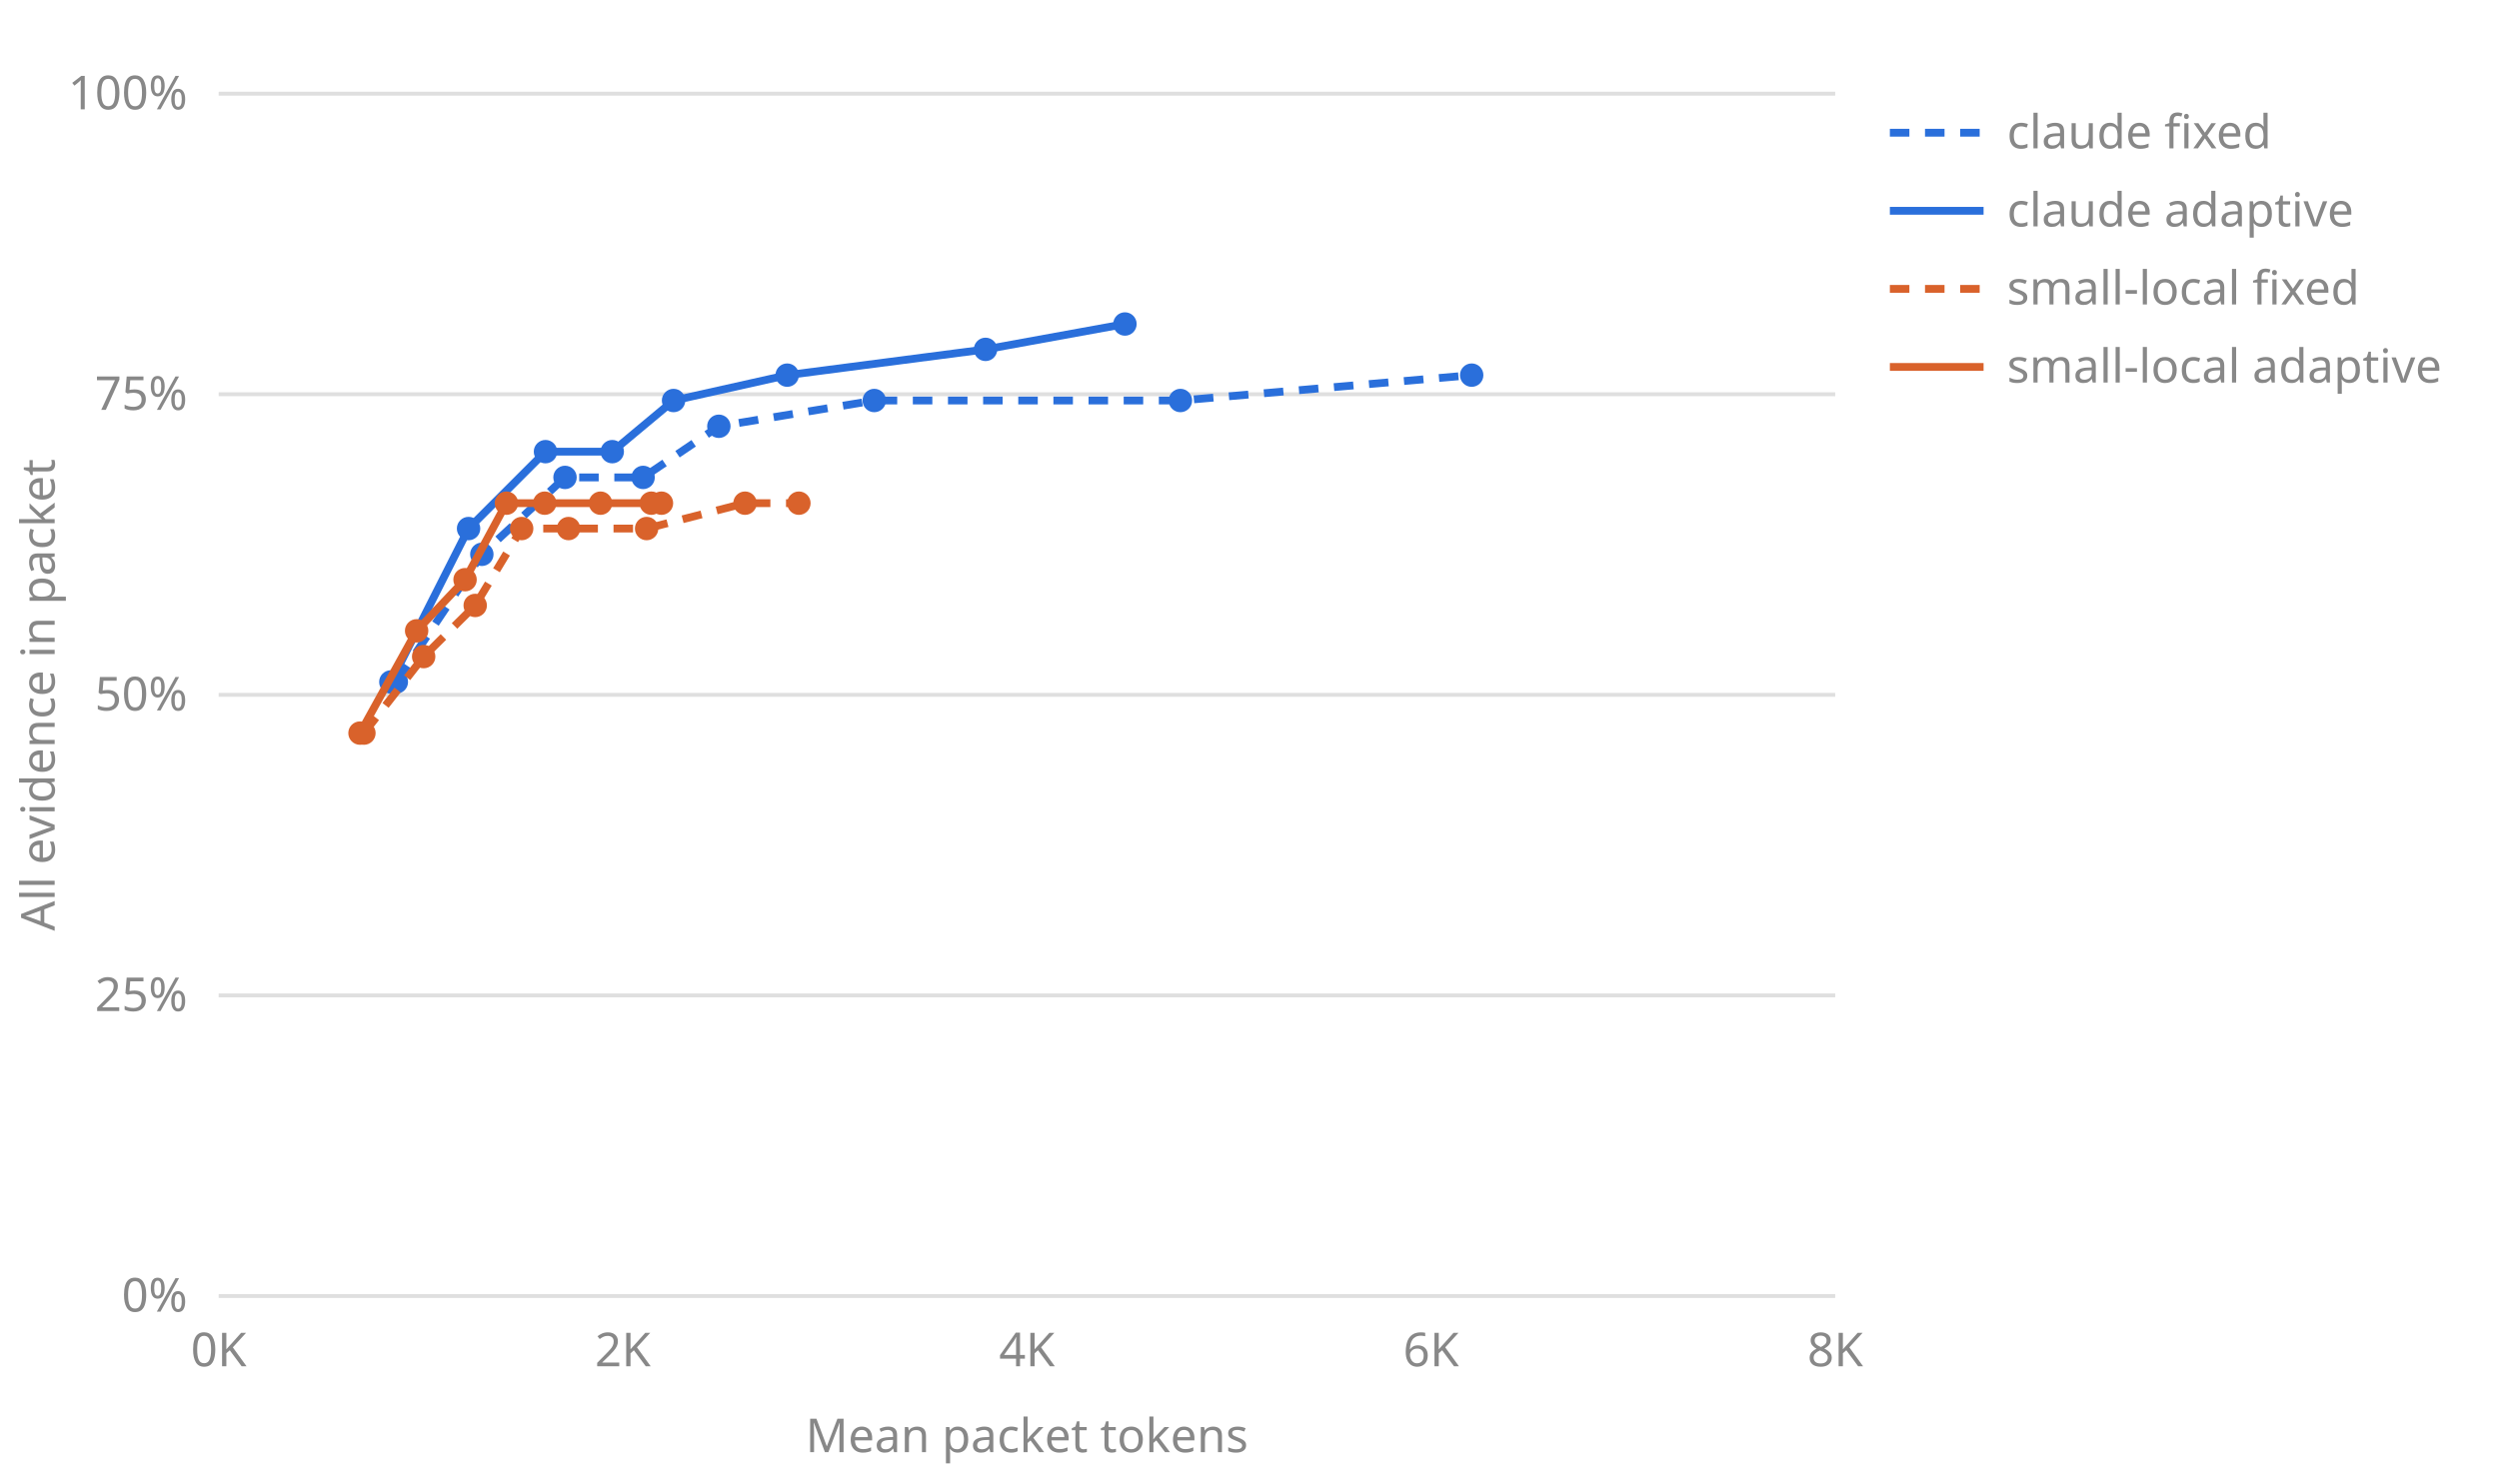
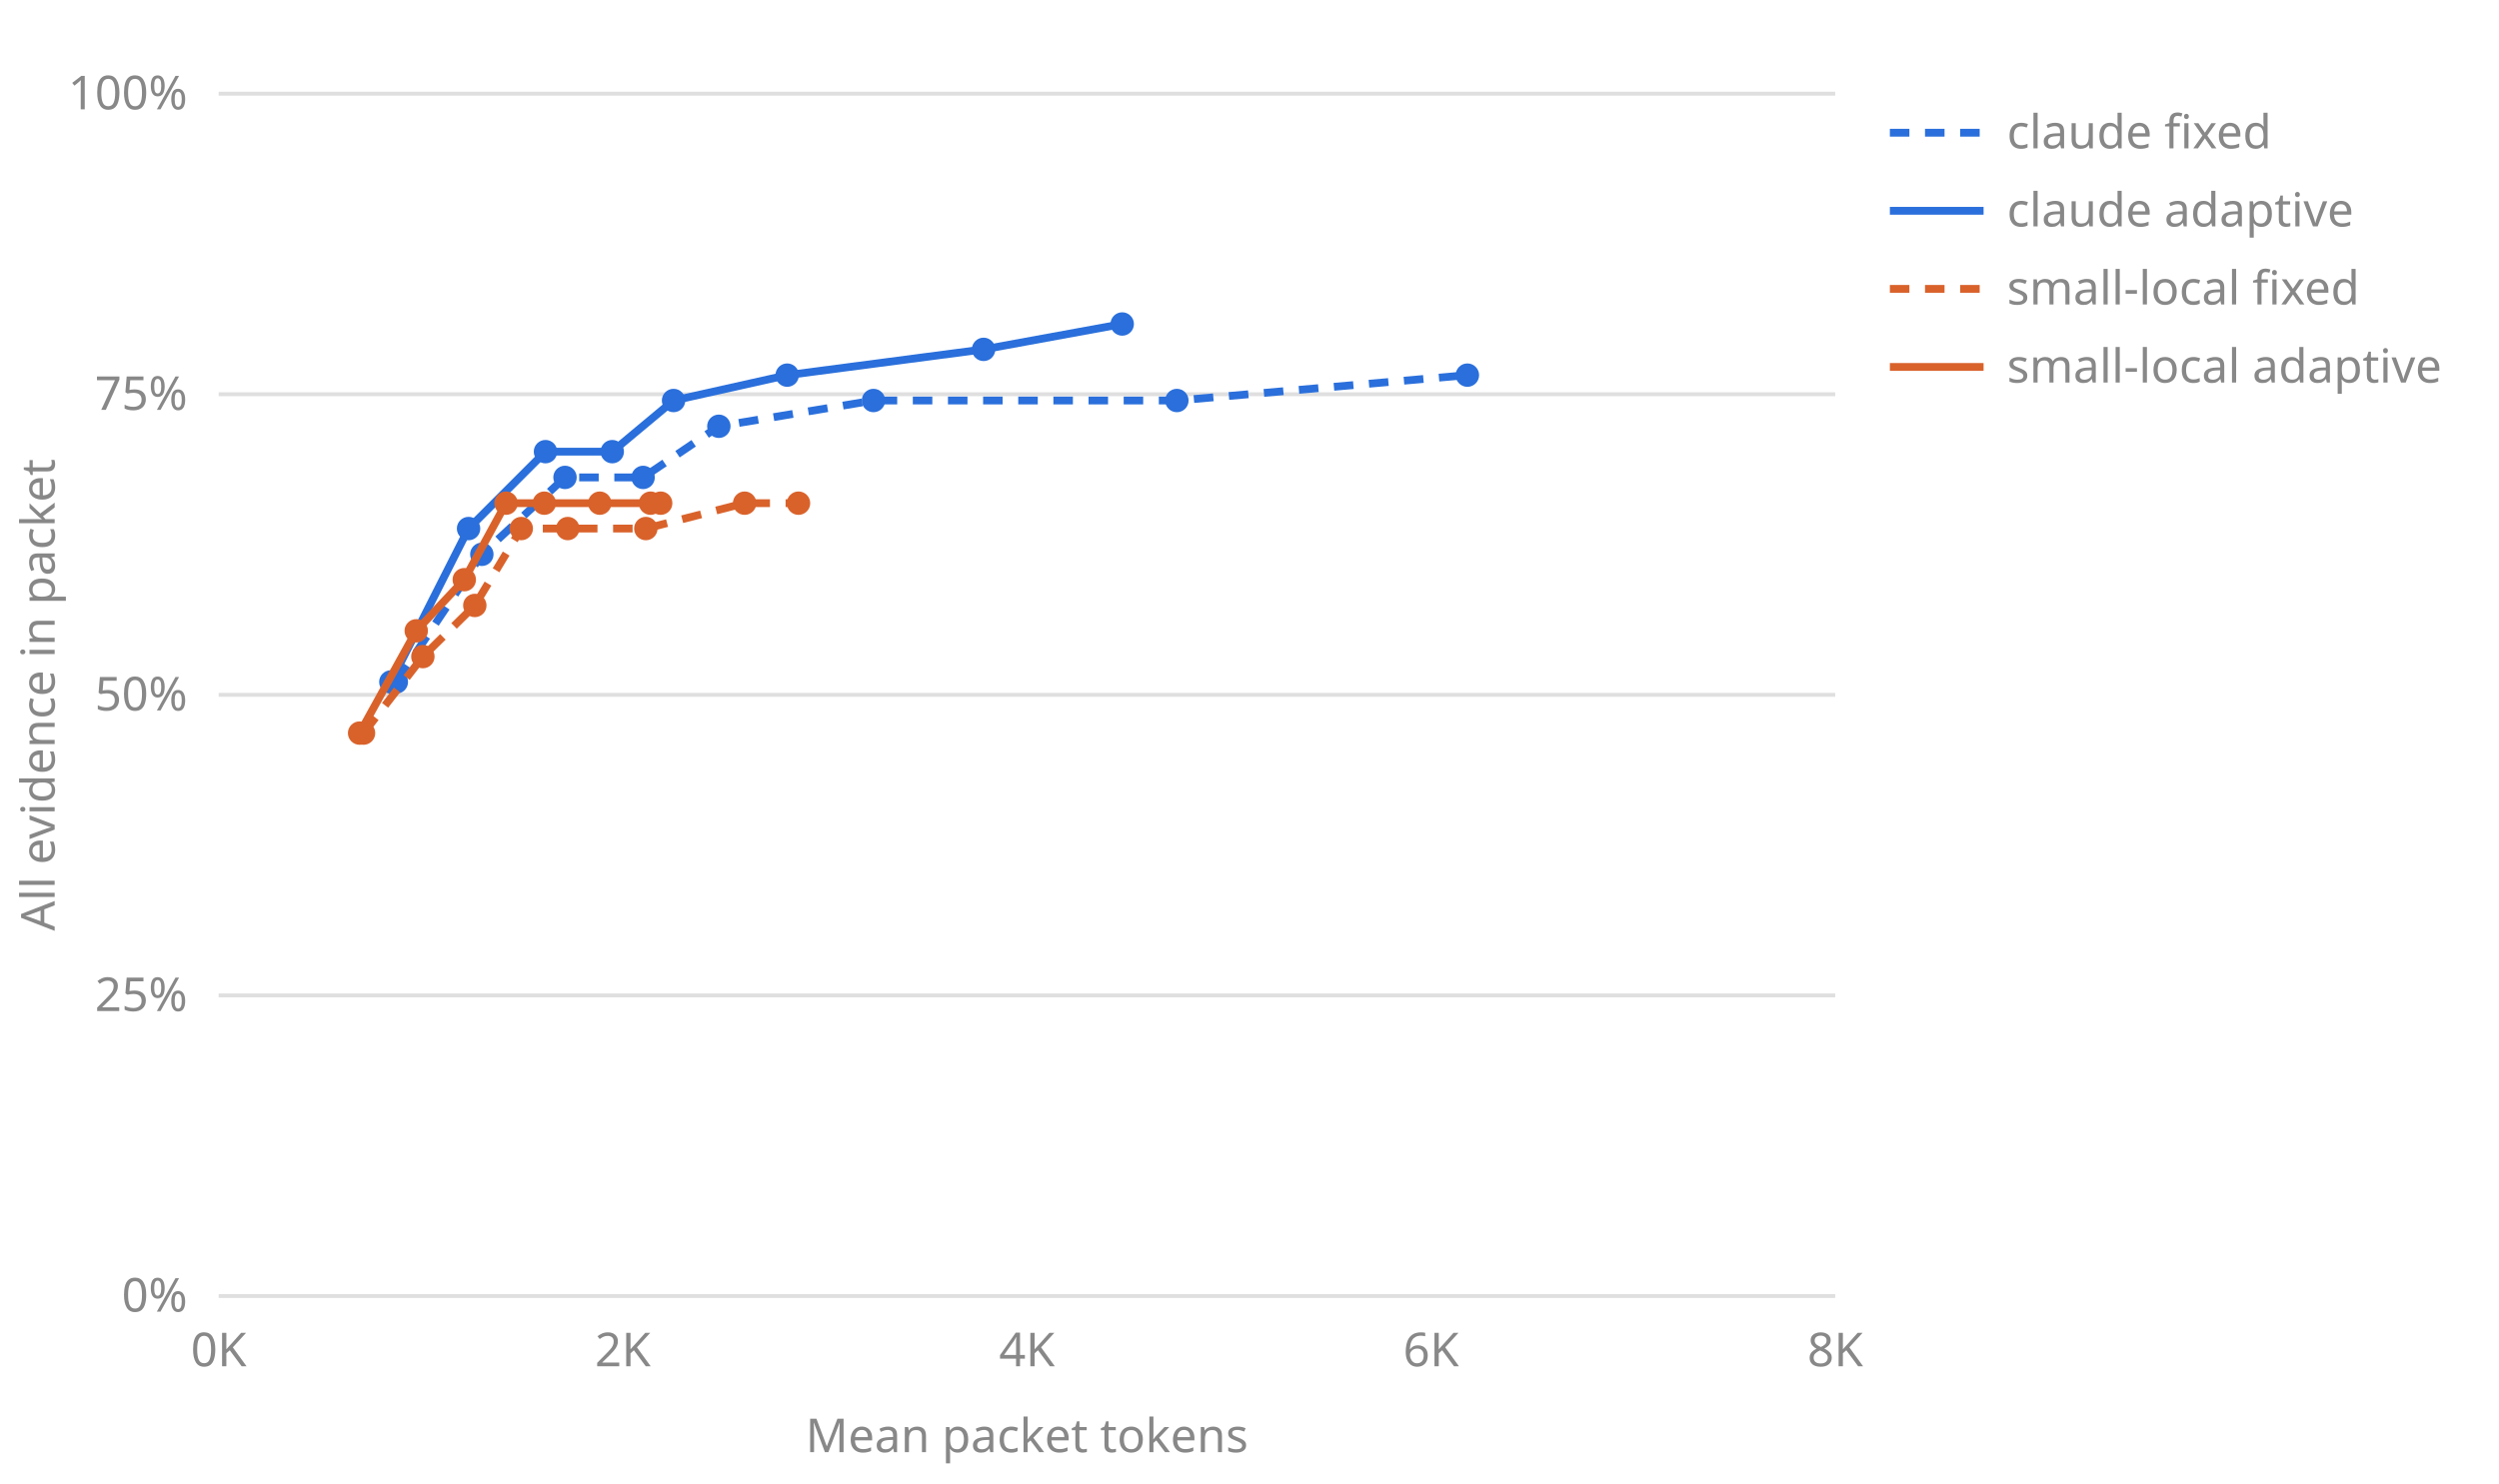
<svg xmlns="http://www.w3.org/2000/svg" viewBox="0 0 640 380" font-family="system-ui, sans-serif" font-size="12" fill="#888">
  <rect width="640" height="380" fill="none" />
  <line x1="56" x2="470" y1="332" y2="332" stroke="#8884" />
  <text x="48" y="336" text-anchor="end">0%</text>
  <line x1="56" x2="470" y1="255" y2="255" stroke="#8884" />
  <text x="48" y="259" text-anchor="end">25%</text>
  <line x1="56" x2="470" y1="178" y2="178" stroke="#8884" />
  <text x="48" y="182" text-anchor="end">50%</text>
  <line x1="56" x2="470" y1="101" y2="101" stroke="#8884" />
  <text x="48" y="105" text-anchor="end">75%</text>
  <line x1="56" x2="470" y1="24" y2="24" stroke="#8884" />
  <text x="48" y="28" text-anchor="end">100%</text>
  <text x="56" y="350" text-anchor="middle">0K</text>
  <text x="159.5" y="350" text-anchor="middle">2K</text>
  <text x="263" y="350" text-anchor="middle">4K</text>
  <text x="366.5" y="350" text-anchor="middle">6K</text>
  <text x="470" y="350" text-anchor="middle">8K</text>
  <text x="263" y="372" text-anchor="middle">Mean packet tokens</text>
  <text x="14" y="178" text-anchor="middle" transform="rotate(-90 14 178)">All evidence in packet</text>
-   <path d="M101.5,174.7 L123.4,142.0 L144.7,122.3 L164.7,122.3 L184.1,109.2 L223.9,102.6 L302.3,102.6 L376.9,96.1" fill="none" stroke="#2a6fdb" stroke-width="2" stroke-dasharray="5 4" />
+   <path d="M101.5,174.7 L123.4,142.0 L144.7,122.3 L164.7,122.3 L184.1,109.2 L223.7,102.6 L301.4,102.6 L375.8,96.1" fill="none" stroke="#2a6fdb" stroke-width="2" stroke-dasharray="5 4" />
  <circle cx="101.5" cy="174.7" r="3" fill="#2a6fdb" />
  <circle cx="123.4" cy="142.0" r="3" fill="#2a6fdb" />
  <circle cx="144.7" cy="122.3" r="3" fill="#2a6fdb" />
  <circle cx="164.7" cy="122.3" r="3" fill="#2a6fdb" />
  <circle cx="184.1" cy="109.2" r="3" fill="#2a6fdb" />
-   <circle cx="223.9" cy="102.6" r="3" fill="#2a6fdb" />
-   <circle cx="302.3" cy="102.6" r="3" fill="#2a6fdb" />
-   <circle cx="376.9" cy="96.1" r="3" fill="#2a6fdb" />
+   <circle cx="223.7" cy="102.6" r="3" fill="#2a6fdb" />
+   <circle cx="301.4" cy="102.6" r="3" fill="#2a6fdb" />
+   <circle cx="375.8" cy="96.1" r="3" fill="#2a6fdb" />
  <line x1="484" x2="508" y1="34" y2="34" stroke="#2a6fdb" stroke-width="2" stroke-dasharray="5 4" />
  <text x="514" y="38">claude fixed</text>
-   <path d="M100.1,174.7 L120.0,135.4 L139.7,115.7 L156.8,115.7 L172.5,102.6 L201.6,96.1 L252.4,89.5 L288.1,83.0" fill="none" stroke="#2a6fdb" stroke-width="2" />
+   <path d="M100.1,174.7 L120.0,135.4 L139.7,115.7 L156.8,115.7 L172.5,102.6 L201.6,96.1 L251.9,89.5 L287.4,83.0" fill="none" stroke="#2a6fdb" stroke-width="2" />
  <circle cx="100.1" cy="174.7" r="3" fill="#2a6fdb" />
  <circle cx="120.0" cy="135.4" r="3" fill="#2a6fdb" />
  <circle cx="139.7" cy="115.7" r="3" fill="#2a6fdb" />
  <circle cx="156.8" cy="115.7" r="3" fill="#2a6fdb" />
  <circle cx="172.5" cy="102.6" r="3" fill="#2a6fdb" />
  <circle cx="201.6" cy="96.1" r="3" fill="#2a6fdb" />
-   <circle cx="252.4" cy="89.5" r="3" fill="#2a6fdb" />
-   <circle cx="288.1" cy="83.0" r="3" fill="#2a6fdb" />
+   <circle cx="251.9" cy="89.5" r="3" fill="#2a6fdb" />
+   <circle cx="287.4" cy="83.0" r="3" fill="#2a6fdb" />
  <line x1="484" x2="508" y1="54" y2="54" stroke="#2a6fdb" stroke-width="2" />
  <text x="514" y="58">claude adaptive</text>
-   <path d="M93.2,187.8 L108.5,168.2 L121.7,155.1 L133.6,135.4 L145.6,135.4 L165.6,135.4 L190.8,128.9 L204.6,128.9" fill="none" stroke="#d9622b" stroke-width="2" stroke-dasharray="5 4" />
-   <circle cx="93.2" cy="187.8" r="3" fill="#d9622b" />
-   <circle cx="108.5" cy="168.2" r="3" fill="#d9622b" />
-   <circle cx="121.7" cy="155.1" r="3" fill="#d9622b" />
-   <circle cx="133.6" cy="135.4" r="3" fill="#d9622b" />
-   <circle cx="145.6" cy="135.4" r="3" fill="#d9622b" />
-   <circle cx="165.6" cy="135.4" r="3" fill="#d9622b" />
-   <circle cx="190.8" cy="128.9" r="3" fill="#d9622b" />
-   <circle cx="204.6" cy="128.9" r="3" fill="#d9622b" />
+   <path d="M93.1,187.8 L108.3,168.2 L121.6,155.1 L133.5,135.4 L145.4,135.4 L165.4,135.4 L190.7,128.9 L204.5,128.9" fill="none" stroke="#d9622b" stroke-width="2" stroke-dasharray="5 4" />
+   <circle cx="93.1" cy="187.8" r="3" fill="#d9622b" />
+   <circle cx="108.3" cy="168.2" r="3" fill="#d9622b" />
+   <circle cx="121.6" cy="155.1" r="3" fill="#d9622b" />
+   <circle cx="133.5" cy="135.4" r="3" fill="#d9622b" />
+   <circle cx="145.4" cy="135.4" r="3" fill="#d9622b" />
+   <circle cx="165.4" cy="135.4" r="3" fill="#d9622b" />
+   <circle cx="190.7" cy="128.9" r="3" fill="#d9622b" />
+   <circle cx="204.5" cy="128.9" r="3" fill="#d9622b" />
  <line x1="484" x2="508" y1="74" y2="74" stroke="#d9622b" stroke-width="2" stroke-dasharray="5 4" />
  <text x="514" y="78">small-local fixed</text>
-   <path d="M92.2,187.8 L106.7,161.6 L119.1,148.5 L129.7,128.9 L139.5,128.9 L153.8,128.9 L166.8,128.9 L169.4,128.9" fill="none" stroke="#d9622b" stroke-width="2" />
-   <circle cx="92.2" cy="187.8" r="3" fill="#d9622b" />
-   <circle cx="106.7" cy="161.6" r="3" fill="#d9622b" />
-   <circle cx="119.1" cy="148.5" r="3" fill="#d9622b" />
-   <circle cx="129.7" cy="128.9" r="3" fill="#d9622b" />
-   <circle cx="139.5" cy="128.9" r="3" fill="#d9622b" />
-   <circle cx="153.8" cy="128.9" r="3" fill="#d9622b" />
-   <circle cx="166.8" cy="128.9" r="3" fill="#d9622b" />
-   <circle cx="169.4" cy="128.9" r="3" fill="#d9622b" />
+   <path d="M92.1,187.8 L106.6,161.6 L118.9,148.5 L129.6,128.9 L139.4,128.9 L153.6,128.9 L166.6,128.9 L169.2,128.9" fill="none" stroke="#d9622b" stroke-width="2" />
+   <circle cx="92.1" cy="187.8" r="3" fill="#d9622b" />
+   <circle cx="106.6" cy="161.6" r="3" fill="#d9622b" />
+   <circle cx="118.9" cy="148.5" r="3" fill="#d9622b" />
+   <circle cx="129.6" cy="128.9" r="3" fill="#d9622b" />
+   <circle cx="139.4" cy="128.9" r="3" fill="#d9622b" />
+   <circle cx="153.6" cy="128.9" r="3" fill="#d9622b" />
+   <circle cx="166.6" cy="128.9" r="3" fill="#d9622b" />
+   <circle cx="169.2" cy="128.9" r="3" fill="#d9622b" />
  <line x1="484" x2="508" y1="94" y2="94" stroke="#d9622b" stroke-width="2" />
  <text x="514" y="98">small-local adaptive</text>
</svg>
